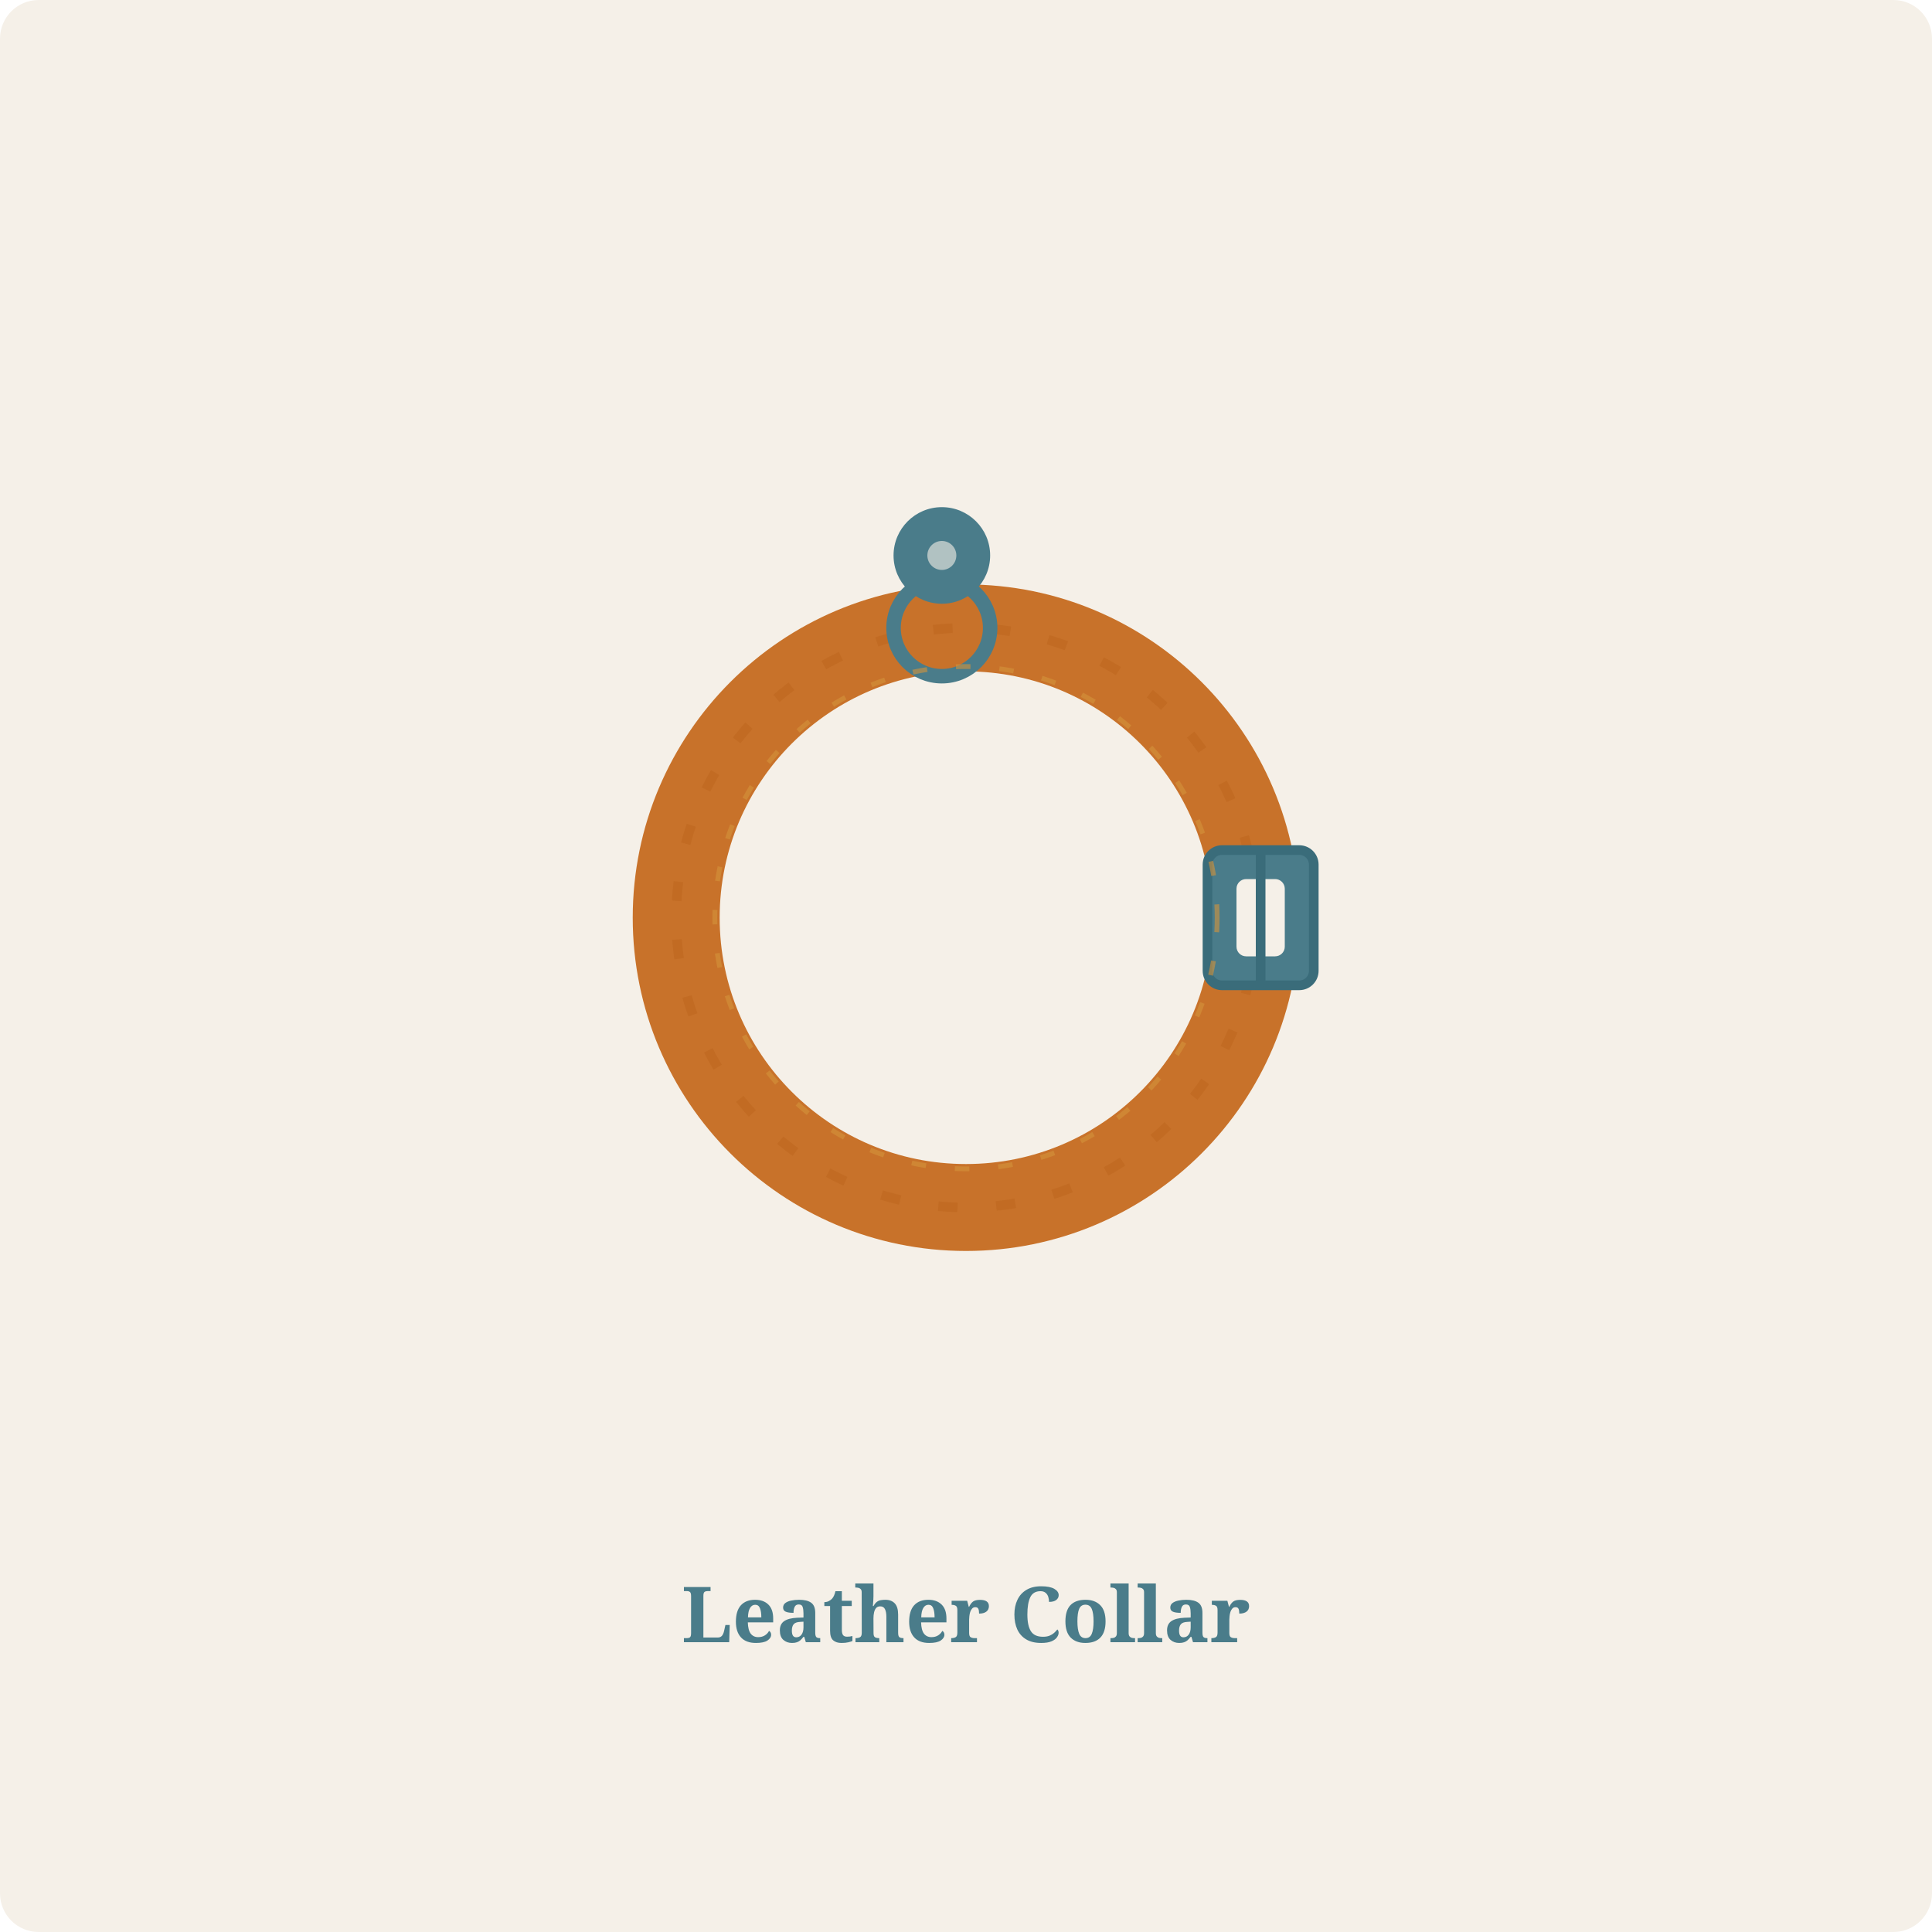
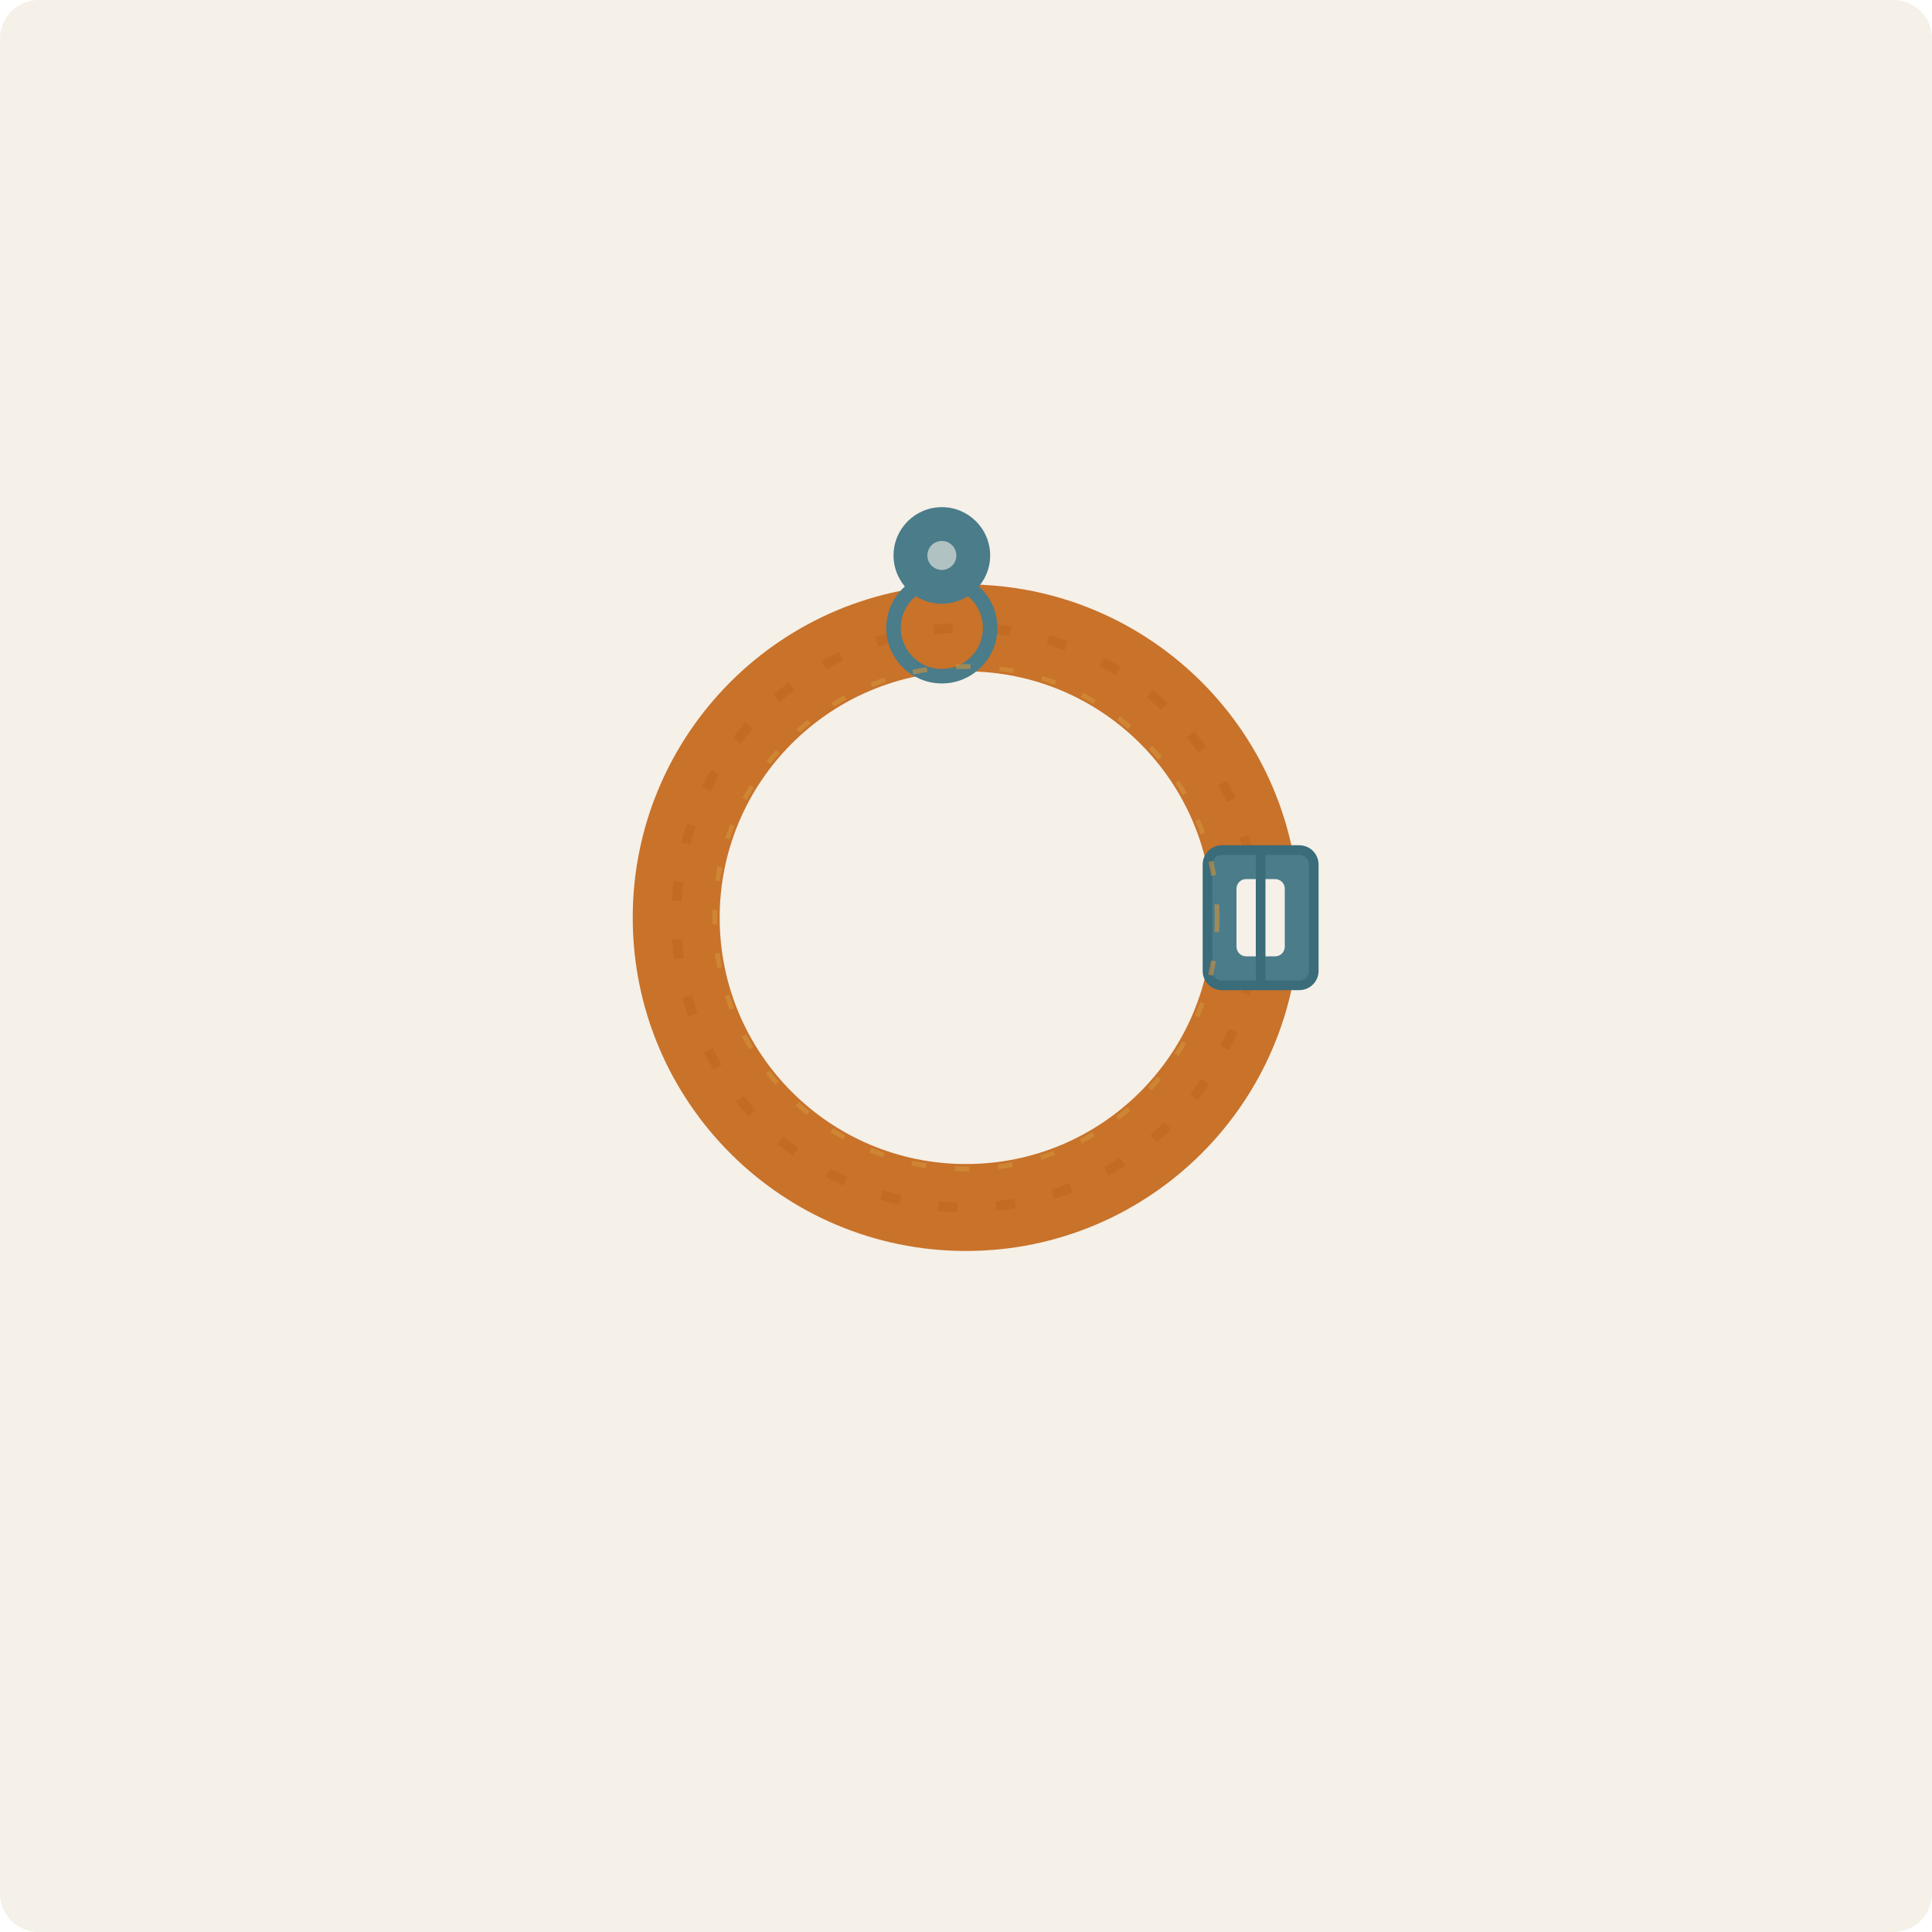
<svg xmlns="http://www.w3.org/2000/svg" width="400" height="400" viewBox="0 0 400 400">
  <rect width="400" height="400" fill="#F5F0E8" rx="8" />
  <g transform="translate(200,190)">
    <circle cx="0" cy="0" r="60" fill="none" stroke="#C8722A" stroke-width="18" />
    <circle cx="0" cy="0" r="60" fill="none" stroke="#B8621A" stroke-width="2" stroke-dasharray="4,8" opacity="0.4" />
    <rect x="50" y="-14" width="22" height="28" rx="3" fill="#4A7C8A" stroke="#3A6C7A" stroke-width="2" />
    <rect x="56" y="-8" width="10" height="16" rx="2" fill="#F5F0E8" />
    <line x1="61" y1="-14" x2="61" y2="14" stroke="#3A6C7A" stroke-width="2" />
    <circle cx="-5" cy="-60" r="10" fill="none" stroke="#4A7C8A" stroke-width="3" />
    <circle cx="-5" cy="-75" r="10" fill="#4A7C8A" />
    <circle cx="-5" cy="-75" r="3" fill="#F5F0E8" opacity="0.6" />
    <circle cx="0" cy="0" r="52" fill="none" stroke="#D4923A" stroke-width="1" stroke-dasharray="3,6" opacity="0.6" />
  </g>
-   <text x="200" y="340" text-anchor="middle" font-family="Georgia, serif" font-size="16" fill="#4A7C8A" font-weight="bold">Leather Collar</text>
</svg>
